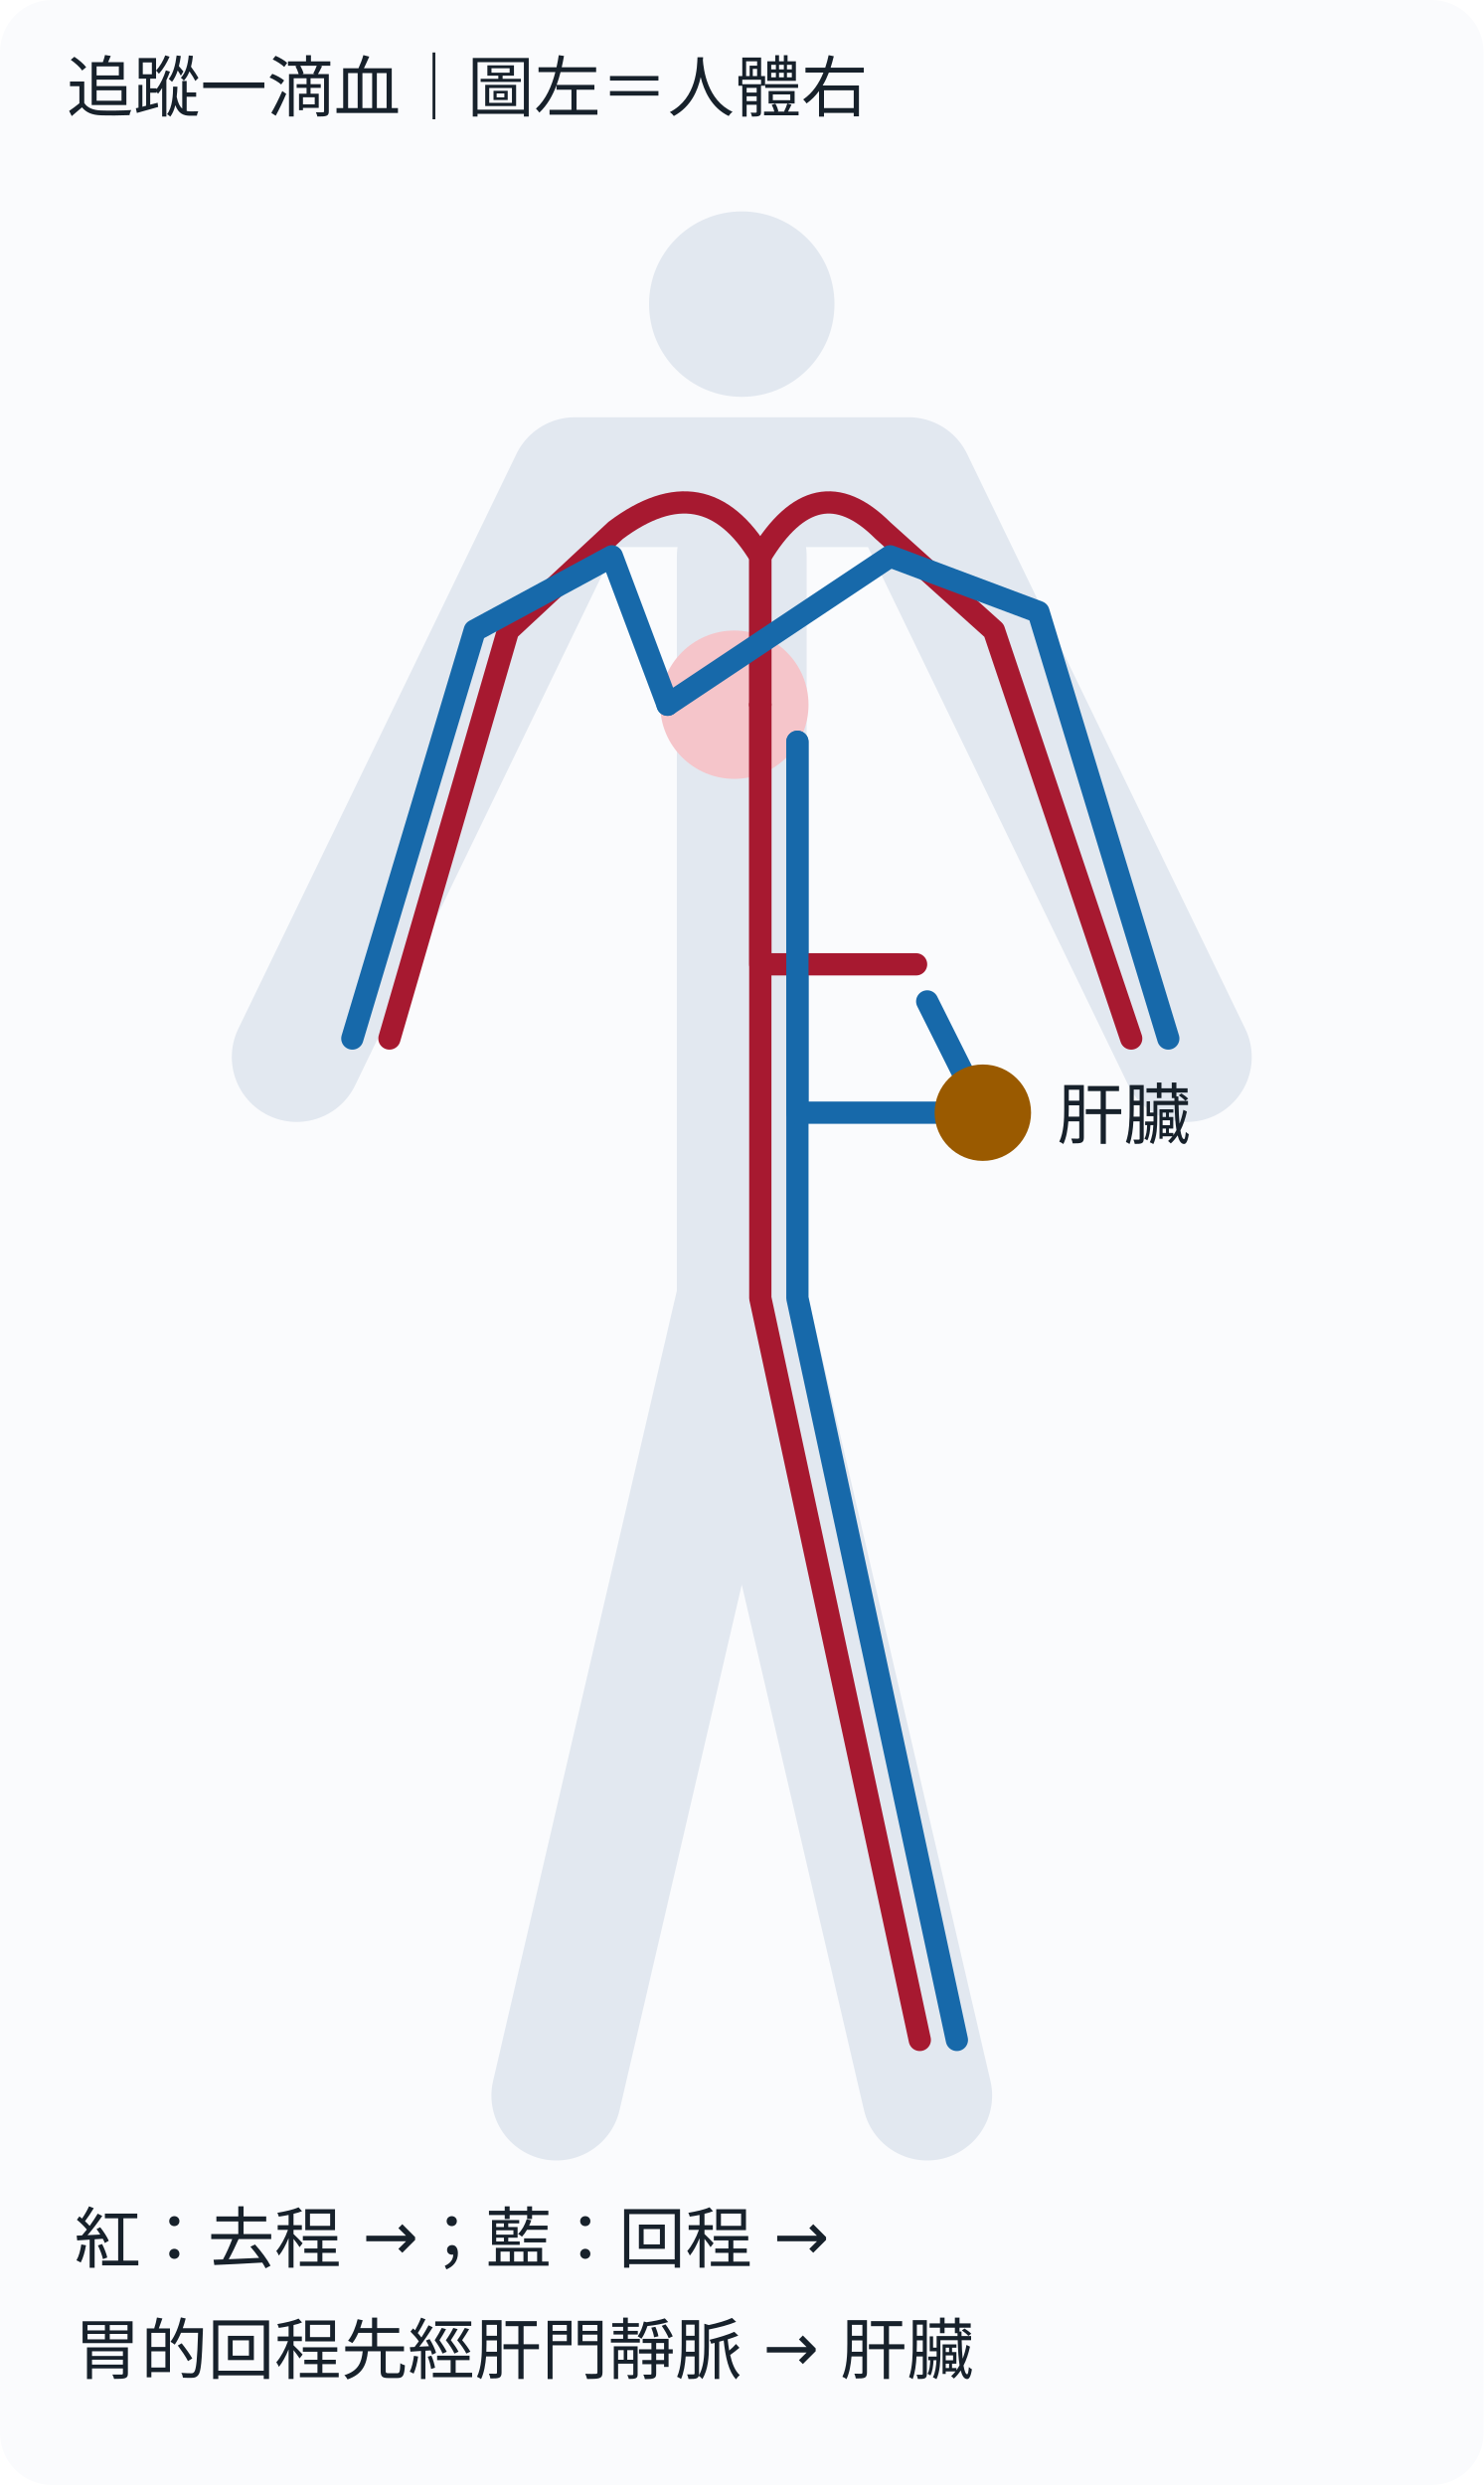
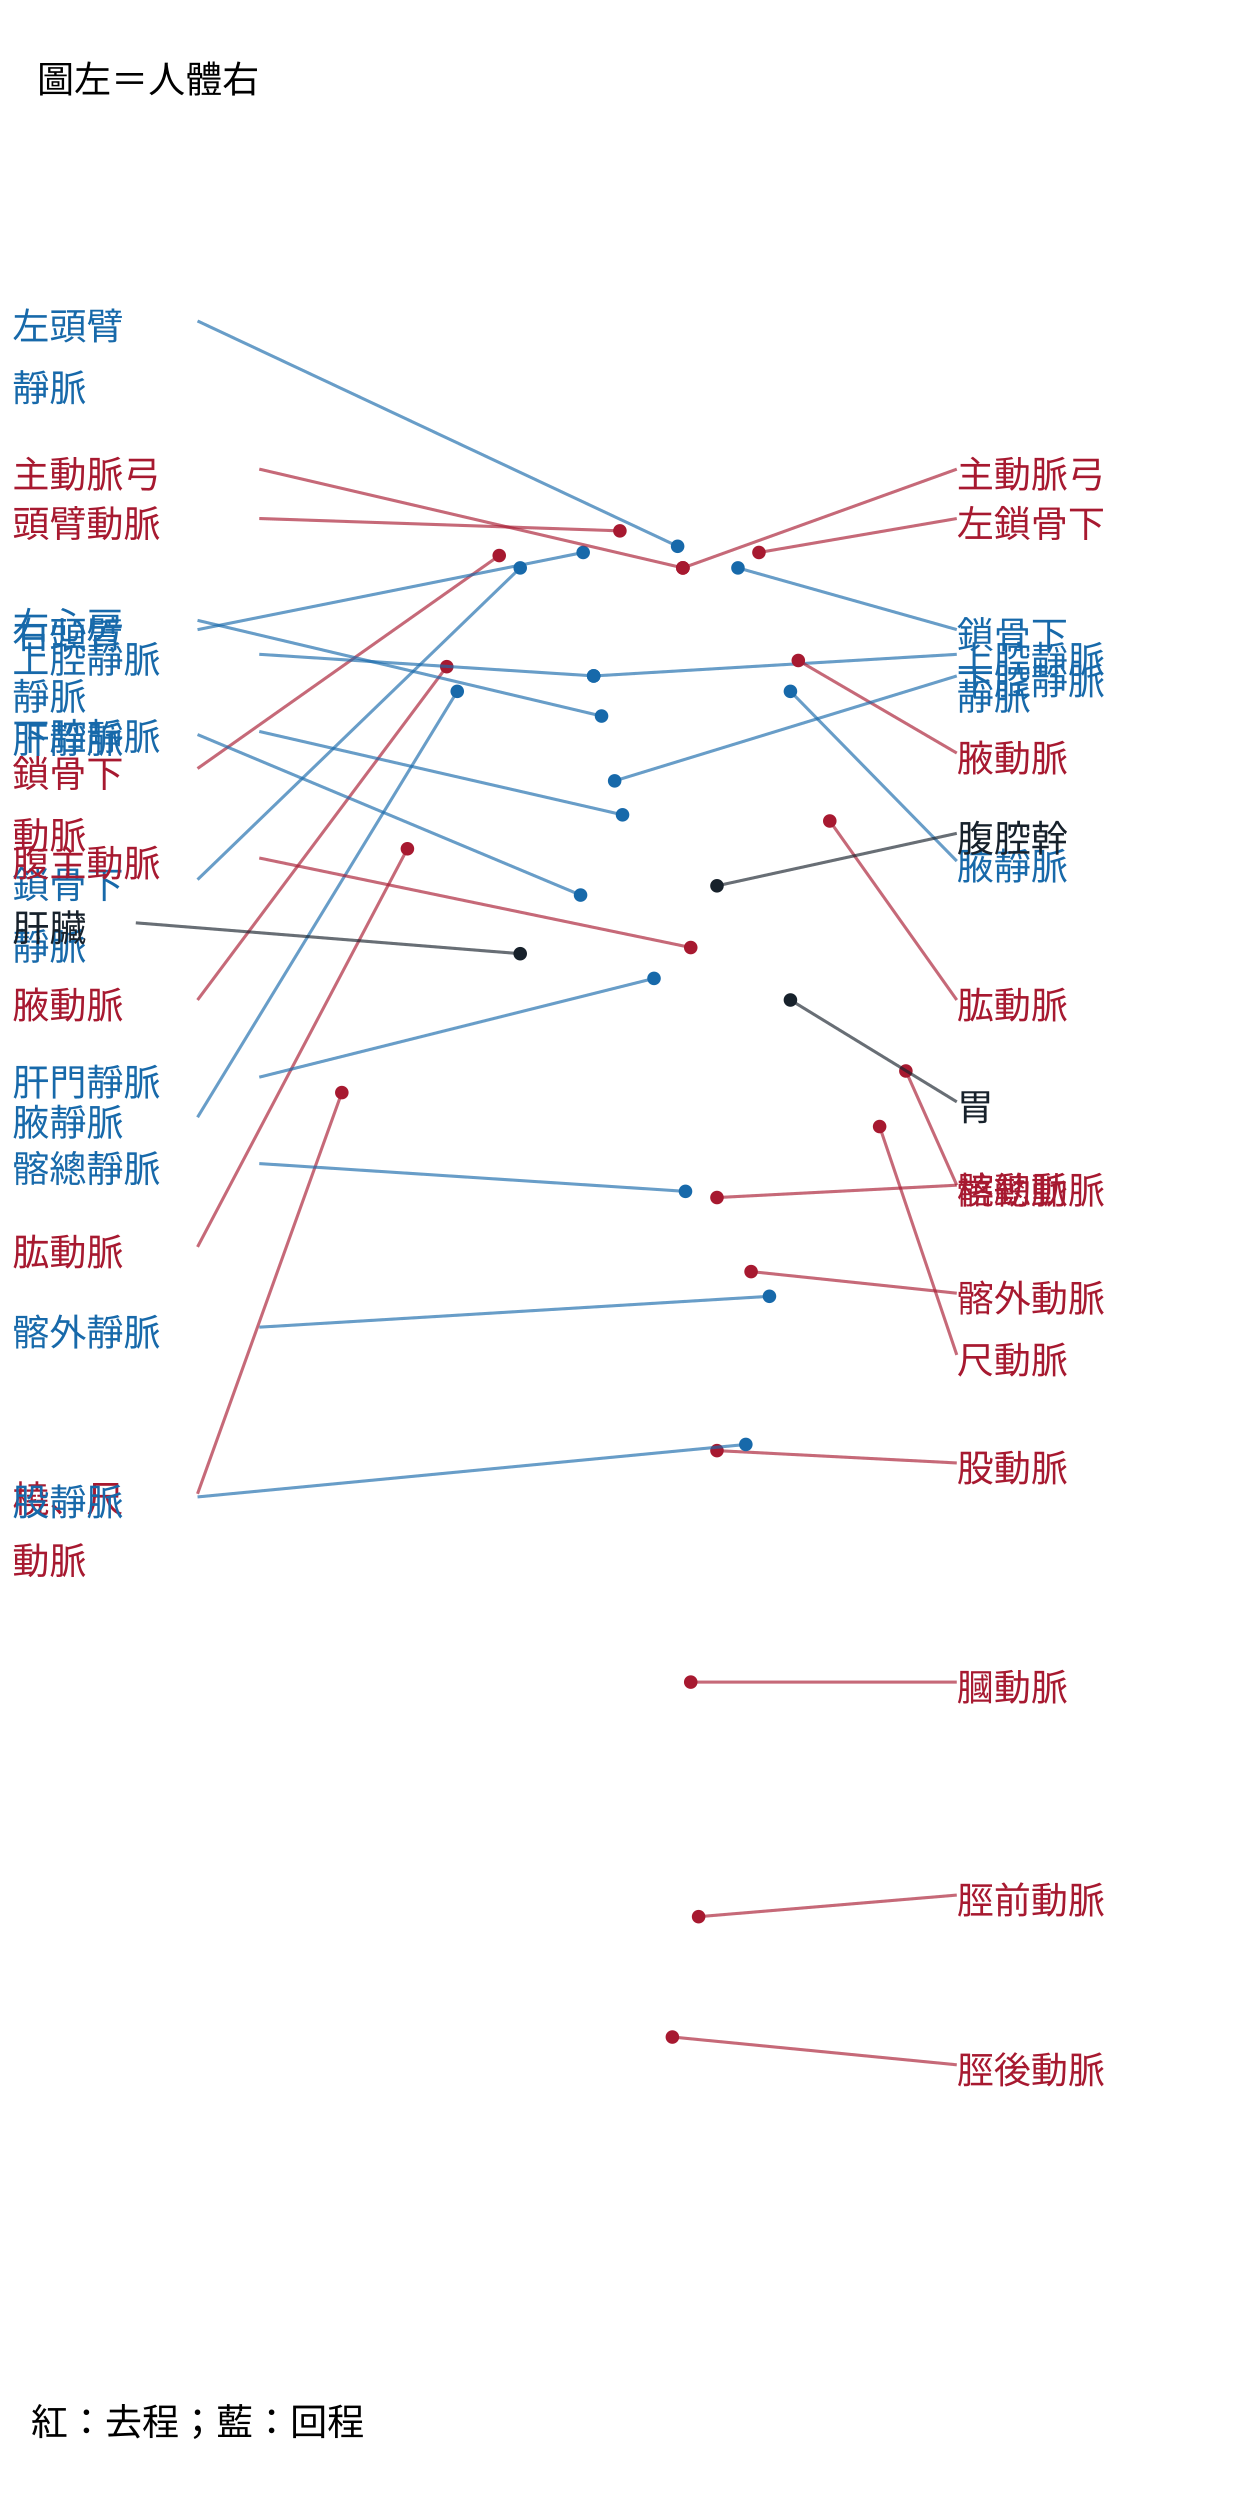
- <svg xmlns="http://www.w3.org/2000/svg" viewBox="0 0 400 670" role="img" aria-label="追蹤一滴血｜圖左＝人體右">
-   <style>text{font-family:system-ui,sans-serif;font-size:calc(18px * var(--font-scale,1))}.title{font-weight:700}</style>
-   <rect width="400" height="670" rx="14" fill="#fafbfd" />
-   <text x="18" y="30" font-size="18" fill="#17212b" text-anchor="start">追蹤一滴血｜圖左＝人體右</text>
-   <circle cx="200" cy="82" r="25" fill="#e2e8f0" />
-   <path d="M155 130H245L320 285M155 130L80 285M200 150V350M200 350L150 565M200 350L250 565" fill="none" stroke="#e2e8f0" stroke-width="35" stroke-linecap="round" stroke-linejoin="round" />
-   <circle cx="198" cy="190" r="20" fill="#f5c5ca" />
-   <g class="route right-hand">
-     <path d="M205 190V150Q190 125 166 143L137 170L105 280" fill="none" stroke="#a71930" stroke-width="6" stroke-linecap="round" stroke-linejoin="round" />
-     <path d="M95 280L128 170L165 150L180 190" fill="none" stroke="#1769aa" stroke-width="6" stroke-linecap="round" stroke-linejoin="round" />
-   </g>
-   <g class="route left-hand">
-     <path d="M205 190V150Q220 125 238 143L268 170L305 280" fill="none" stroke="#a71930" stroke-width="6" stroke-linecap="round" stroke-linejoin="round" />
-     <path d="M315 280L280 165L240 150L180 190" fill="none" stroke="#1769aa" stroke-width="6" stroke-linecap="round" stroke-linejoin="round" />
-   </g>
-   <g class="route left-foot">
-     <path d="M205 190V350L248 550" fill="none" stroke="#a71930" stroke-width="6" stroke-linecap="round" stroke-linejoin="round" />
-     <path d="M258 550L215 350V200" fill="none" stroke="#1769aa" stroke-width="6" stroke-linecap="round" stroke-linejoin="round" />
-   </g>
-   <g class="route stomach">
-     <path d="M205 190V260H247" fill="none" stroke="#a71930" stroke-width="6" stroke-linecap="round" stroke-linejoin="round" />
-     <path d="M250 270L265 300L215 300V200" fill="none" stroke="#1769aa" stroke-width="6" stroke-linecap="round" stroke-linejoin="round" />
-   </g>
-   <text x="20" y="610" font-size="18" fill="#17212b" text-anchor="start">紅：去程 →；藍：回程 →</text>
-   <text x="20" y="640" font-size="18" fill="#17212b" text-anchor="start">胃的回程先經肝門靜脈 → 肝臟</text>
-   <circle cx="265" cy="300" r="13" fill="#9a5a00" />
-   <text x="285" y="307" font-size="18" fill="#17212b" text-anchor="start">肝臟</text>
-   <style>[data-state="right-hand"] .route:not(.right-hand){opacity:.13}[data-state="left-hand"] .route:not(.left-hand){opacity:.13}[data-state="left-foot"] .route:not(.left-foot){opacity:.13}[data-state="stomach"] .route:not(.stomach){opacity:.13}</style>
+ <svg xmlns="http://www.w3.org/2000/svg" viewBox="0 0 400 810" role="img" aria-label="全身主要動靜脈｜圖左＝人體右">
+   <style>text{font-family:system-ui,sans-serif;font-size:calc(20px * var(--font-scale,1))} .anatomy-label path{opacity:.65}</style>
+   <text x="12" y="30">圖左＝人體右</text>
+   <g transform="translate(30 0) scale(.85 1)">
+     <g data-anatomy-base="major-vessels-anatomy-base.svg" />
+   </g>
+   <g class="anatomy-label" data-label-state="right-hand">
+     <path d="M200.85 172L84 168" stroke="#a71930" stroke-width="1" fill="none" />
+     <circle cx="200.85" cy="172" r="2.2" fill="#a71930" />
+     <text x="4" y="174" fill="#a71930">
+       <tspan x="4" dy="0">頭臂動脈</tspan>
+     </text>
+   </g>
+   <g class="anatomy-label" data-label-state="right-hand">
+     <path d="M161.75 180L64 249" stroke="#a71930" stroke-width="1" fill="none" />
+     <circle cx="161.75" cy="180" r="2.2" fill="#a71930" />
+     <text x="4" y="255" fill="#a71930">
+       <tspan x="4" dy="0">鎖骨下</tspan>
+       <tspan x="4" dy="20">動脈</tspan>
+     </text>
+   </g>
+   <g class="anatomy-label" data-label-state="right-hand">
+     <path d="M168.55 184L64 285" stroke="#1769aa" stroke-width="1" fill="none" />
+     <circle cx="168.55" cy="184" r="2.2" fill="#1769aa" />
+     <text x="4" y="291" fill="#1769aa">
+       <tspan x="4" dy="0">鎖骨下</tspan>
+       <tspan x="4" dy="20">靜脈</tspan>
+     </text>
+   </g>
+   <g class="anatomy-label" data-label-state="right-hand">
+     <path d="M144.75 216L64 324" stroke="#a71930" stroke-width="1" fill="none" />
+     <circle cx="144.75" cy="216" r="2.2" fill="#a71930" />
+     <text x="4" y="330" fill="#a71930">
+       <tspan x="4" dy="0">腋動脈</tspan>
+     </text>
+   </g>
+   <g class="anatomy-label" data-label-state="right-hand">
+     <path d="M148.15 224L64 362" stroke="#1769aa" stroke-width="1" fill="none" />
+     <circle cx="148.15" cy="224" r="2.2" fill="#1769aa" />
+     <text x="4" y="368" fill="#1769aa">
+       <tspan x="4" dy="0">腋靜脈</tspan>
+     </text>
+   </g>
+   <g class="anatomy-label" data-label-state="right-hand">
+     <path d="M132.0 275L64 404" stroke="#a71930" stroke-width="1" fill="none" />
+     <circle cx="132.0" cy="275" r="2.2" fill="#a71930" />
+     <text x="4" y="410" fill="#a71930">
+       <tspan x="4" dy="0">肱動脈</tspan>
+     </text>
+   </g>
+   <g class="anatomy-label" data-label-state="right-hand">
+     <path d="M110.75 354L64 484" stroke="#a71930" stroke-width="1" fill="none" />
+     <circle cx="110.75" cy="354" r="2.2" fill="#a71930" />
+     <text x="4" y="490" fill="#a71930">
+       <tspan x="4" dy="0">橈、尺</tspan>
+       <tspan x="4" dy="20">動脈</tspan>
+     </text>
+   </g>
+   <g class="anatomy-label" data-label-state="right-hand">
+     <path d="M188.95 179L64 204" stroke="#1769aa" stroke-width="1" fill="none" />
+     <circle cx="188.95" cy="179" r="2.2" fill="#1769aa" />
+     <text x="4" y="210" fill="#1769aa">
+       <tspan x="4" dy="0">右頭臂</tspan>
+       <tspan x="4" dy="20">靜脈</tspan>
+     </text>
+   </g>
+   <g class="anatomy-label" data-label-state="right-hand">
+     <path d="M221.25 184L310 152" stroke="#a71930" stroke-width="1" fill="none" />
+     <circle cx="221.25" cy="184" r="2.2" fill="#a71930" />
+     <text x="310" y="158" fill="#a71930">
+       <tspan x="310" dy="0">主動脈弓</tspan>
+     </text>
+   </g>
+   <g class="anatomy-label" data-label-state="right-hand">
+     <path d="M192.35 219L310 212" stroke="#1769aa" stroke-width="1" fill="none" />
+     <circle cx="192.35" cy="219" r="2.2" fill="#1769aa" />
+     <text x="310" y="218" fill="#1769aa">
+       <tspan x="310" dy="0">上腔靜脈</tspan>
+     </text>
+   </g>
+   <g class="anatomy-label" data-label-state="left-hand">
+     <path d="M245.9 179L310 168" stroke="#a71930" stroke-width="1" fill="none" />
+     <circle cx="245.9" cy="179" r="2.2" fill="#a71930" />
+     <text x="310" y="174" fill="#a71930">
+       <tspan x="310" dy="0">左鎖骨下</tspan>
+     </text>
+   </g>
+   <g class="anatomy-label" data-label-state="left-hand">
+     <path d="M258.65 214L310 244" stroke="#a71930" stroke-width="1" fill="none" />
+     <circle cx="258.65" cy="214" r="2.2" fill="#a71930" />
+     <text x="310" y="250" fill="#a71930">
+       <tspan x="310" dy="0">腋動脈</tspan>
+     </text>
+   </g>
+   <g class="anatomy-label" data-label-state="left-hand">
+     <path d="M239.1 184L310 204" stroke="#1769aa" stroke-width="1" fill="none" />
+     <circle cx="239.1" cy="184" r="2.2" fill="#1769aa" />
+     <text x="310" y="210" fill="#1769aa">
+       <tspan x="310" dy="0">鎖骨下</tspan>
+       <tspan x="310" dy="20">靜脈</tspan>
+     </text>
+   </g>
+   <g class="anatomy-label" data-label-state="left-hand">
+     <path d="M268.85 266L310 324" stroke="#a71930" stroke-width="1" fill="none" />
+     <circle cx="268.85" cy="266" r="2.2" fill="#a71930" />
+     <text x="310" y="330" fill="#a71930">
+       <tspan x="310" dy="0">肱動脈</tspan>
+     </text>
+   </g>
+   <g class="anatomy-label" data-label-state="left-hand">
+     <path d="M256.1 224L310 279" stroke="#1769aa" stroke-width="1" fill="none" />
+     <circle cx="256.1" cy="224" r="2.2" fill="#1769aa" />
+     <text x="310" y="285" fill="#1769aa">
+       <tspan x="310" dy="0">腋靜脈</tspan>
+     </text>
+   </g>
+   <g class="anatomy-label" data-label-state="left-hand">
+     <path d="M293.5 347L310 384" stroke="#a71930" stroke-width="1" fill="none" />
+     <circle cx="293.5" cy="347" r="2.2" fill="#a71930" />
+     <text x="310" y="390" fill="#a71930">
+       <tspan x="310" dy="0">橈動脈</tspan>
+     </text>
+   </g>
+   <g class="anatomy-label" data-label-state="left-hand">
+     <path d="M285.0 365L310 439" stroke="#a71930" stroke-width="1" fill="none" />
+     <circle cx="285.0" cy="365" r="2.2" fill="#a71930" />
+     <text x="310" y="445" fill="#a71930">
+       <tspan x="310" dy="0">尺動脈</tspan>
+     </text>
+   </g>
+   <g class="anatomy-label" data-label-state="left-hand">
+     <path d="M221.25 184L84 152" stroke="#a71930" stroke-width="1" fill="none" />
+     <circle cx="221.25" cy="184" r="2.2" fill="#a71930" />
+     <text x="4" y="158" fill="#a71930">
+       <tspan x="4" dy="0">主動脈弓</tspan>
+     </text>
+   </g>
+   <g class="anatomy-label" data-label-state="left-hand">
+     <path d="M219.55 177L64 104" stroke="#1769aa" stroke-width="1" fill="none" />
+     <circle cx="219.55" cy="177" r="2.2" fill="#1769aa" />
+     <text x="4" y="110" fill="#1769aa">
+       <tspan x="4" dy="0">左頭臂</tspan>
+       <tspan x="4" dy="20">靜脈</tspan>
+     </text>
+   </g>
+   <g class="anatomy-label" data-label-state="left-hand">
+     <path d="M192.35 219L84 212" stroke="#1769aa" stroke-width="1" fill="none" />
+     <circle cx="192.35" cy="219" r="2.2" fill="#1769aa" />
+     <text x="4" y="218" fill="#1769aa">
+       <tspan x="4" dy="0">上腔靜脈</tspan>
+     </text>
+   </g>
+   <g class="anatomy-label" data-label-state="left-foot">
+     <path d="M223.8 307L84 278" stroke="#a71930" stroke-width="1" fill="none" />
+     <circle cx="223.8" cy="307" r="2.2" fill="#a71930" />
+     <text x="4" y="284" fill="#a71930">
+       <tspan x="4" dy="0">腹主動脈</tspan>
+     </text>
+   </g>
+   <g class="anatomy-label" data-label-state="left-foot">
+     <path d="M232.3 388L310 384" stroke="#a71930" stroke-width="1" fill="none" />
+     <circle cx="232.3" cy="388" r="2.2" fill="#a71930" />
+     <text x="310" y="390" fill="#a71930">
+       <tspan x="310" dy="0">髂總動脈</tspan>
+     </text>
+   </g>
+   <g class="anatomy-label" data-label-state="left-foot">
+     <path d="M243.35 412L310 419" stroke="#a71930" stroke-width="1" fill="none" />
+     <circle cx="243.35" cy="412" r="2.2" fill="#a71930" />
+     <text x="310" y="425" fill="#a71930">
+       <tspan x="310" dy="0">髂外動脈</tspan>
+     </text>
+   </g>
+   <g class="anatomy-label" data-label-state="left-foot">
+     <path d="M232.3 470L310 474" stroke="#a71930" stroke-width="1" fill="none" />
+     <circle cx="232.3" cy="470" r="2.2" fill="#a71930" />
+     <text x="310" y="480" fill="#a71930">
+       <tspan x="310" dy="0">股動脈</tspan>
+     </text>
+   </g>
+   <g class="anatomy-label" data-label-state="left-foot">
+     <path d="M223.8 545L310 545" stroke="#a71930" stroke-width="1" fill="none" />
+     <circle cx="223.8" cy="545" r="2.2" fill="#a71930" />
+     <text x="310" y="551" fill="#a71930">
+       <tspan x="310" dy="0">膕動脈</tspan>
+     </text>
+   </g>
+   <g class="anatomy-label" data-label-state="left-foot">
+     <path d="M226.35 621L310 614" stroke="#a71930" stroke-width="1" fill="none" />
+     <circle cx="226.35" cy="621" r="2.2" fill="#a71930" />
+     <text x="310" y="620" fill="#a71930">
+       <tspan x="310" dy="0">脛前動脈</tspan>
+     </text>
+   </g>
+   <g class="anatomy-label" data-label-state="left-foot">
+     <path d="M217.85 660L310 669" stroke="#a71930" stroke-width="1" fill="none" />
+     <circle cx="217.85" cy="660" r="2.2" fill="#a71930" />
+     <text x="310" y="675" fill="#a71930">
+       <tspan x="310" dy="0">脛後動脈</tspan>
+     </text>
+   </g>
+   <g class="anatomy-label" data-label-state="left-foot">
+     <path d="M201.7 264L84 237" stroke="#1769aa" stroke-width="1" fill="none" />
+     <circle cx="201.7" cy="264" r="2.2" fill="#1769aa" />
+     <text x="4" y="243" fill="#1769aa">
+       <tspan x="4" dy="0">下腔靜脈</tspan>
+     </text>
+   </g>
+   <g class="anatomy-label" data-label-state="left-foot">
+     <path d="M222.1 386L84 377" stroke="#1769aa" stroke-width="1" fill="none" />
+     <circle cx="222.1" cy="386" r="2.2" fill="#1769aa" />
+     <text x="4" y="383" fill="#1769aa">
+       <tspan x="4" dy="0">髂總靜脈</tspan>
+     </text>
+   </g>
+   <g class="anatomy-label" data-label-state="left-foot">
+     <path d="M249.3 420L84 430" stroke="#1769aa" stroke-width="1" fill="none" />
+     <circle cx="249.3" cy="420" r="2.2" fill="#1769aa" />
+     <text x="4" y="436" fill="#1769aa">
+       <tspan x="4" dy="0">髂外靜脈</tspan>
+     </text>
+   </g>
+   <g class="anatomy-label" data-label-state="left-foot">
+     <path d="M241.65 468L64 485" stroke="#1769aa" stroke-width="1" fill="none" />
+     <circle cx="241.65" cy="468" r="2.2" fill="#1769aa" />
+     <text x="4" y="491" fill="#1769aa">
+       <tspan x="4" dy="0">股靜脈</tspan>
+     </text>
+   </g>
+   <g class="anatomy-label" data-label-state="stomach">
+     <path d="M232.3 287L310 270" stroke="#17212b" stroke-width="1" fill="none" />
+     <circle cx="232.3" cy="287" r="2.2" fill="#17212b" />
+     <text x="310" y="276" fill="#17212b">
+       <tspan x="310" dy="0">腹腔幹</tspan>
+     </text>
+   </g>
+   <g class="anatomy-label" data-label-state="stomach">
+     <path d="M256.1 324L310 357" stroke="#17212b" stroke-width="1" fill="none" />
+     <circle cx="256.1" cy="324" r="2.2" fill="#17212b" />
+     <text x="310" y="363" fill="#17212b">
+       <tspan x="310" dy="0">胃</tspan>
+     </text>
+   </g>
+   <g class="anatomy-label" data-label-state="stomach">
+     <path d="M168.55 309L44 299" stroke="#17212b" stroke-width="1" fill="none" />
+     <circle cx="168.55" cy="309" r="2.2" fill="#17212b" />
+     <text x="4" y="305" fill="#17212b">
+       <tspan x="4" dy="0">肝臟</tspan>
+     </text>
+   </g>
+   <g class="anatomy-label" data-label-state="stomach">
+     <path d="M211.9 317L84 349" stroke="#1769aa" stroke-width="1" fill="none" />
+     <circle cx="211.9" cy="317" r="2.2" fill="#1769aa" />
+     <text x="4" y="355" fill="#1769aa">
+       <tspan x="4" dy="0">肝門靜脈</tspan>
+     </text>
+   </g>
+   <g class="anatomy-label" data-label-state="stomach">
+     <path d="M188.1 290L64 238" stroke="#1769aa" stroke-width="1" fill="none" />
+     <circle cx="188.1" cy="290" r="2.2" fill="#1769aa" />
+     <text x="4" y="244" fill="#1769aa">
+       <tspan x="4" dy="0">肝靜脈</tspan>
+     </text>
+   </g>
+   <g class="anatomy-label" data-label-state="stomach">
+     <path d="M199.15 253L310 219" stroke="#1769aa" stroke-width="1" fill="none" />
+     <circle cx="199.15" cy="253" r="2.2" fill="#1769aa" />
+     <text x="310" y="225" fill="#1769aa">
+       <tspan x="310" dy="0">下腔靜脈</tspan>
+     </text>
+   </g>
+   <g class="anatomy-label" data-label-state="stomach">
+     <path d="M194.9 232L64 201" stroke="#1769aa" stroke-width="1" fill="none" />
+     <circle cx="194.9" cy="232" r="2.2" fill="#1769aa" />
+     <text x="4" y="207" fill="#1769aa">
+       <tspan x="4" dy="0">右心房</tspan>
+     </text>
+   </g>
+   <text x="10" y="789">紅：去程；藍：回程</text>
</svg>
